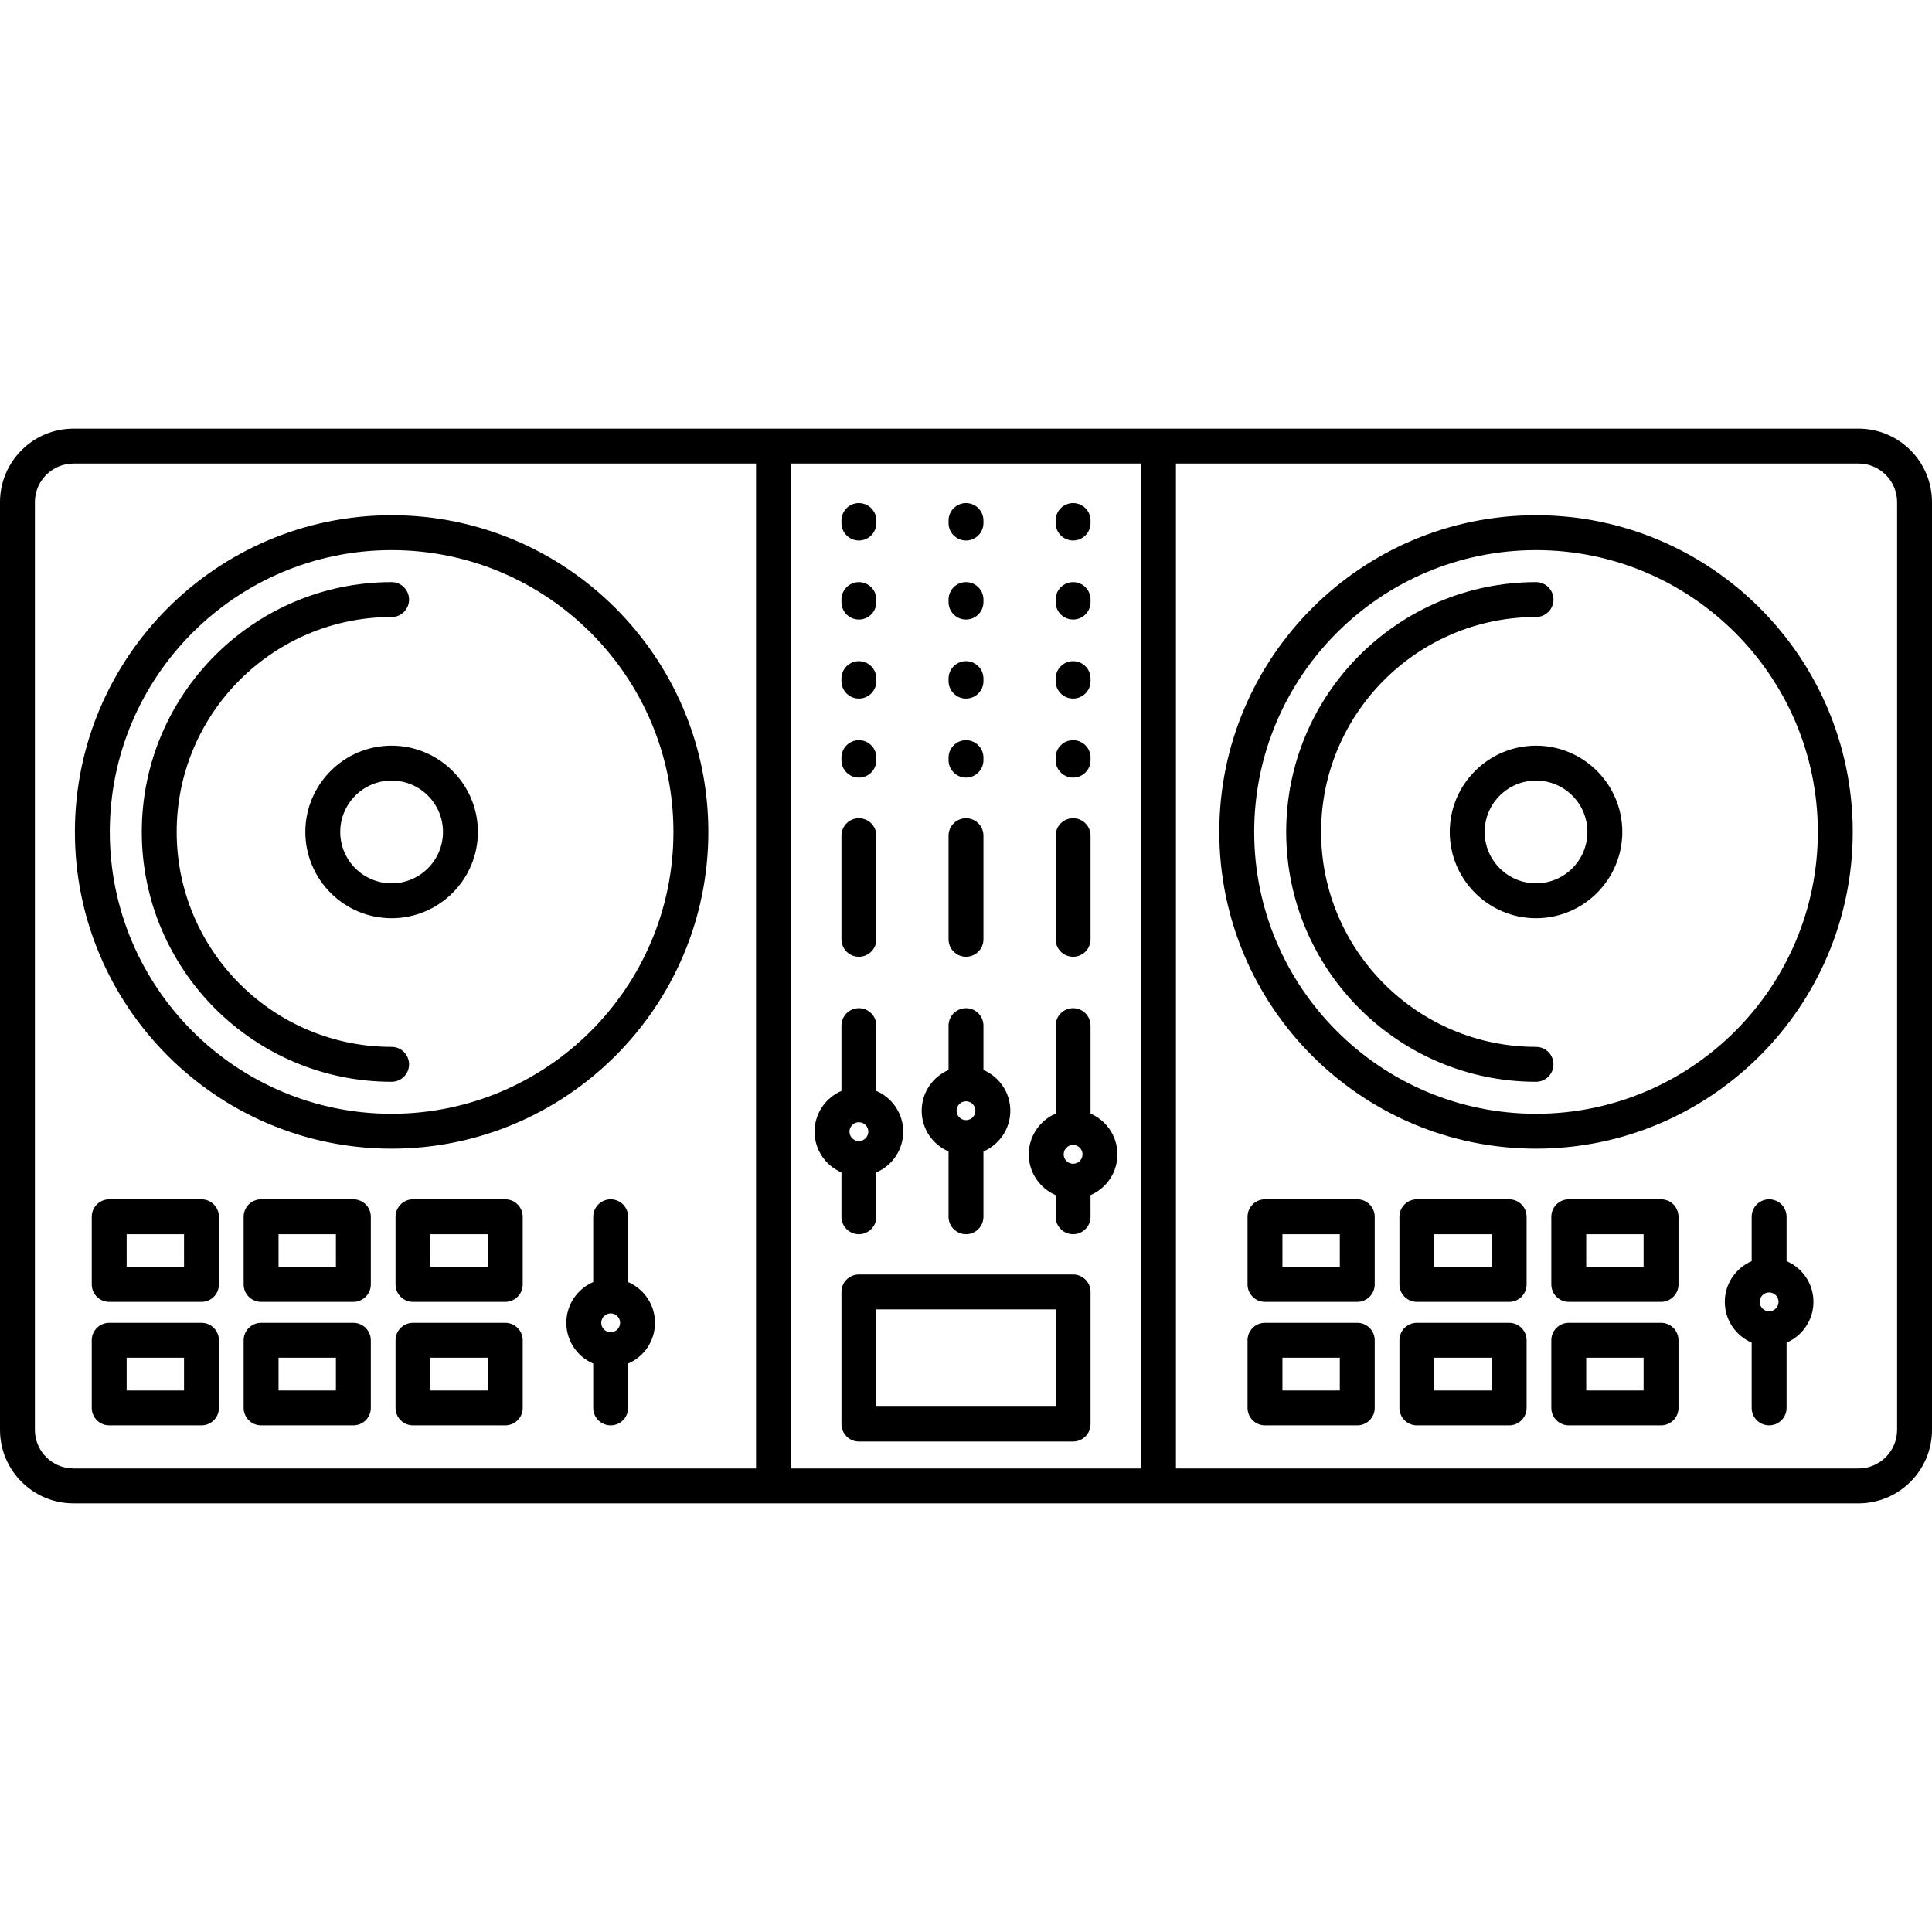
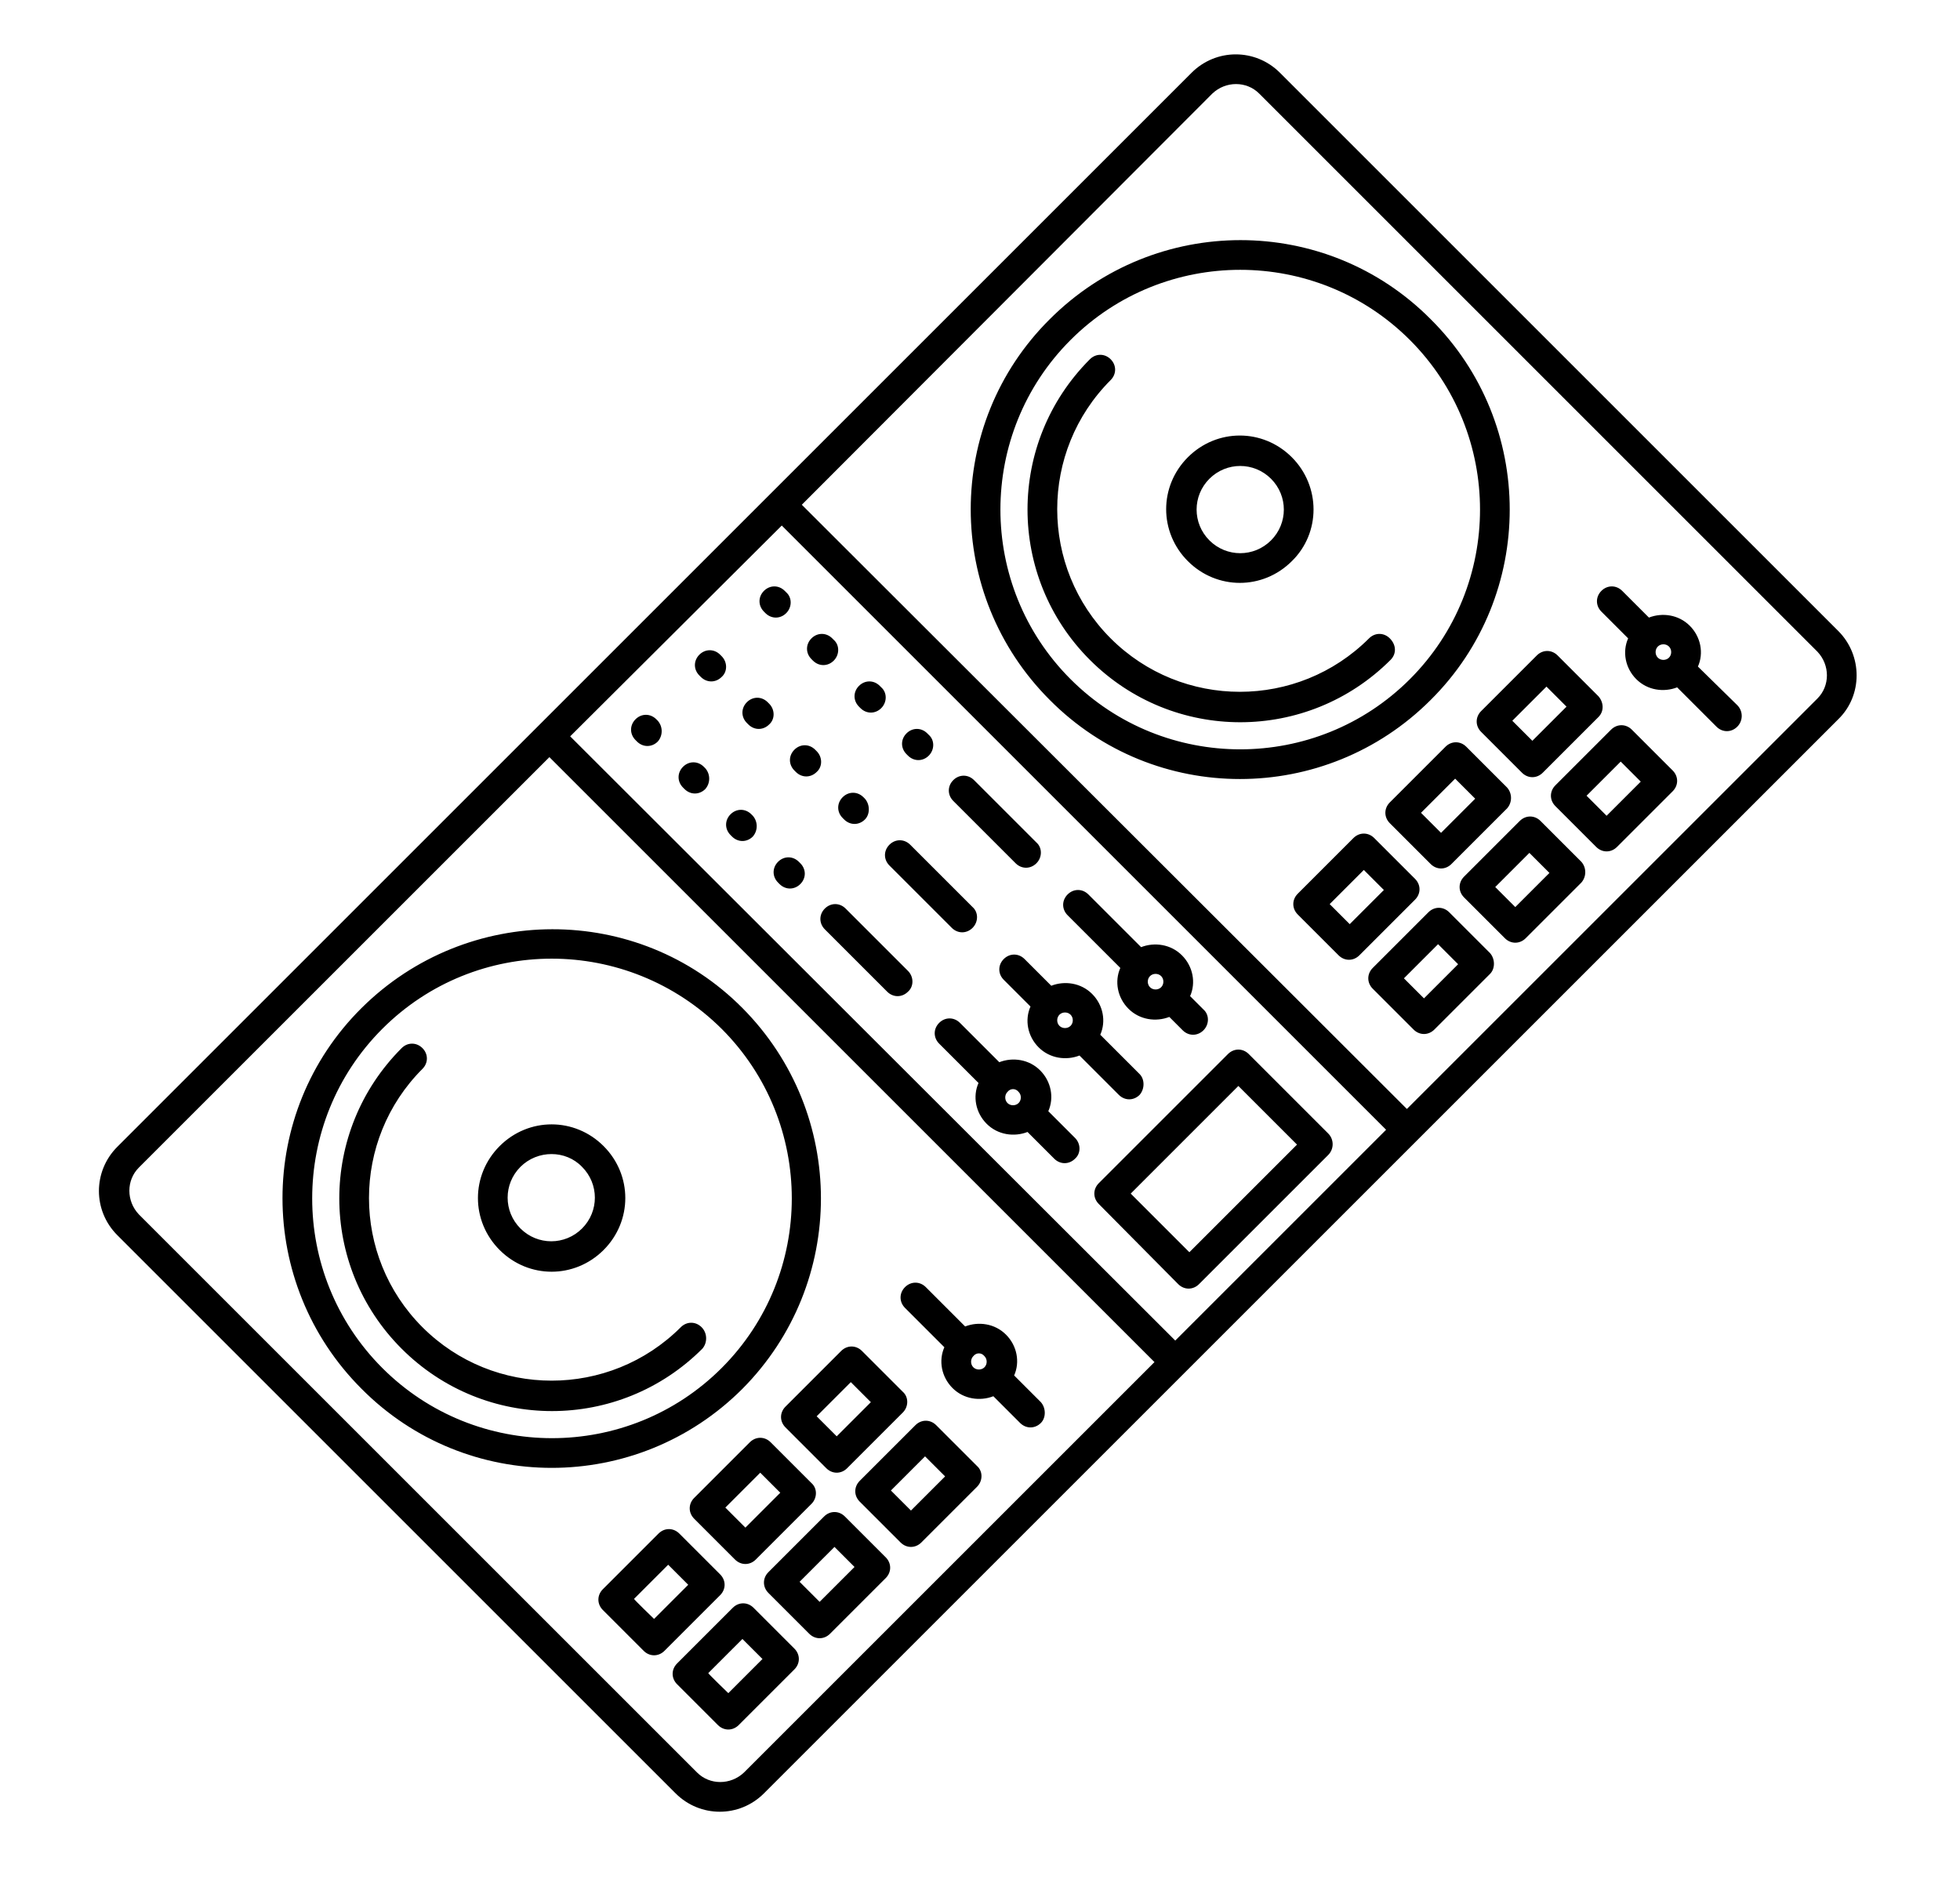
- <svg xmlns="http://www.w3.org/2000/svg" version="1.1" id="Capa_1" x="0px" y="0px" viewBox="0 0 221.437 221.437" style="enable-background:new 0 0 221.437 221.437;" xml:space="preserve">
-   <path d="M213.013,172.307H8.424c-4.645,0-8.424-3.779-8.424-8.424V57.554c0-4.646,3.779-8.425,8.424-8.425h204.589  c4.645,0,8.424,3.779,8.424,8.425v106.329C221.437,168.528,217.658,172.307,213.013,172.307z M134.782,168.307h78.231  c2.439,0,4.424-1.984,4.424-4.424V57.554c0-2.439-1.984-4.425-4.424-4.425h-78.231V168.307z M90.655,168.307h40.127V53.13H90.655  V168.307z M8.424,53.13C5.984,53.13,4,55.115,4,57.554v106.329c0,2.439,1.984,4.424,4.424,4.424h78.231V53.13H8.424z   M122.994,165.221h-24.55c-1.104,0-2-0.896-2-2v-15.146c0-1.104,0.896-2,2-2h24.55c1.104,0,2,0.896,2,2v15.146  C124.994,164.326,124.098,165.221,122.994,165.221z M100.443,161.221h20.55v-11.146h-20.55V161.221z M202.77,163.369  c-1.104,0-2-0.896-2-2v-7.485c-1.81-0.778-3.08-2.578-3.08-4.67s1.271-3.892,3.08-4.67v-5.084c0-1.104,0.896-2,2-2s2,0.896,2,2  v5.084c1.81,0.778,3.08,2.578,3.08,4.67s-1.271,3.892-3.08,4.67v7.485C204.77,162.473,203.875,163.369,202.77,163.369z   M202.77,148.134c-0.596,0-1.08,0.484-1.08,1.08s0.484,1.08,1.08,1.08s1.08-0.484,1.08-1.08S203.366,148.134,202.77,148.134z   M190.381,163.369h-10.576c-1.104,0-2-0.896-2-2v-7.754c0-1.104,0.896-2,2-2h10.576c1.104,0,2,0.896,2,2v7.754  C192.381,162.473,191.486,163.369,190.381,163.369z M181.805,159.369h6.576v-3.754h-6.576V159.369z M172.972,163.369h-10.576  c-1.104,0-2-0.896-2-2v-7.754c0-1.104,0.896-2,2-2h10.576c1.104,0,2,0.896,2,2v7.754  C174.972,162.473,174.077,163.369,172.972,163.369z M164.396,159.369h6.576v-3.754h-6.576V159.369z M155.563,163.369h-10.576  c-1.104,0-2-0.896-2-2v-7.754c0-1.104,0.896-2,2-2h10.576c1.104,0,2,0.896,2,2v7.754  C157.563,162.473,156.667,163.369,155.563,163.369z M146.986,159.369h6.576v-3.754h-6.576V159.369z M69.992,163.369  c-1.104,0-2-0.896-2-2v-5.084c-1.81-0.778-3.081-2.578-3.081-4.67s1.271-3.892,3.081-4.67v-7.485c0-1.104,0.896-2,2-2s2,0.896,2,2  v7.485c1.81,0.778,3.08,2.578,3.08,4.67s-1.271,3.892-3.08,4.67v5.084C71.992,162.473,71.097,163.369,69.992,163.369z   M69.992,150.535c-0.596,0-1.081,0.484-1.081,1.08s0.485,1.08,1.081,1.08s1.08-0.484,1.08-1.08S70.588,150.535,69.992,150.535z   M57.911,163.369H47.335c-1.104,0-2-0.896-2-2v-7.754c0-1.104,0.896-2,2-2h10.576c1.104,0,2,0.896,2,2v7.754  C59.911,162.473,59.016,163.369,57.911,163.369z M49.335,159.369h6.576v-3.754h-6.576V159.369z M40.502,163.369H29.925  c-1.104,0-2-0.896-2-2v-7.754c0-1.104,0.896-2,2-2h10.577c1.104,0,2,0.896,2,2v7.754C42.502,162.473,41.606,163.369,40.502,163.369z   M31.925,159.369h6.577v-3.754h-6.577V159.369z M23.092,163.369H12.516c-1.104,0-2-0.896-2-2v-7.754c0-1.104,0.896-2,2-2h10.576  c1.104,0,2,0.896,2,2v7.754C25.092,162.473,24.197,163.369,23.092,163.369z M14.516,159.369h6.576v-3.754h-6.576V159.369z   M190.381,149.214h-10.576c-1.104,0-2-0.896-2-2v-7.754c0-1.104,0.896-2,2-2h10.576c1.104,0,2,0.896,2,2v7.754  C192.381,148.318,191.486,149.214,190.381,149.214z M181.805,145.214h6.576v-3.754h-6.576V145.214z M172.972,149.214h-10.576  c-1.104,0-2-0.896-2-2v-7.754c0-1.104,0.896-2,2-2h10.576c1.104,0,2,0.896,2,2v7.754  C174.972,148.318,174.077,149.214,172.972,149.214z M164.396,145.214h6.576v-3.754h-6.576V145.214z M155.563,149.214h-10.576  c-1.104,0-2-0.896-2-2v-7.754c0-1.104,0.896-2,2-2h10.576c1.104,0,2,0.896,2,2v7.754  C157.563,148.318,156.667,149.214,155.563,149.214z M146.986,145.214h6.576v-3.754h-6.576V145.214z M57.911,149.214H47.335  c-1.104,0-2-0.896-2-2v-7.754c0-1.104,0.896-2,2-2h10.576c1.104,0,2,0.896,2,2v7.754C59.911,148.318,59.016,149.214,57.911,149.214z   M49.335,145.214h6.576v-3.754h-6.576V145.214z M40.502,149.214H29.925c-1.104,0-2-0.896-2-2v-7.754c0-1.104,0.896-2,2-2h10.577  c1.104,0,2,0.896,2,2v7.754C42.502,148.318,41.606,149.214,40.502,149.214z M31.925,145.214h6.577v-3.754h-6.577V145.214z   M23.092,149.214H12.516c-1.104,0-2-0.896-2-2v-7.754c0-1.104,0.896-2,2-2h10.576c1.104,0,2,0.896,2,2v7.754  C25.092,148.318,24.197,149.214,23.092,149.214z M14.516,145.214h6.576v-3.754h-6.576V145.214z M122.993,141.46  c-1.104,0-2-0.896-2-2v-2.482c-1.81-0.778-3.08-2.579-3.08-4.67c0-2.092,1.271-3.892,3.08-4.67v-10.087c0-1.104,0.896-2,2-2  s2,0.896,2,2v10.087c1.81,0.778,3.08,2.578,3.08,4.67s-1.271,3.892-3.081,4.67v2.482C124.993,140.564,124.098,141.46,122.993,141.46  z M122.994,131.227c-0.596,0-1.08,0.484-1.08,1.08s0.484,1.08,1.08,1.08s1.08-0.484,1.08-1.08S123.589,131.227,122.994,131.227z   M110.719,141.46c-1.104,0-2-0.896-2-2v-7.485c-1.81-0.778-3.08-2.578-3.08-4.67s1.271-3.892,3.08-4.67v-5.084c0-1.104,0.896-2,2-2  s2,0.896,2,2v5.084c1.81,0.778,3.08,2.578,3.08,4.67s-1.271,3.892-3.08,4.67v7.485C112.719,140.564,111.823,141.46,110.719,141.46z   M110.719,126.224c-0.596,0-1.08,0.484-1.08,1.08s0.484,1.08,1.08,1.08s1.08-0.484,1.08-1.08S111.314,126.224,110.719,126.224z   M98.443,141.46c-1.104,0-2-0.896-2-2v-5.084c-1.81-0.778-3.08-2.578-3.08-4.67s1.271-3.892,3.08-4.67v-7.485c0-1.104,0.896-2,2-2  s2,0.896,2,2v7.485c1.81,0.778,3.08,2.578,3.08,4.67s-1.271,3.892-3.08,4.67v5.084C100.443,140.564,99.548,141.46,98.443,141.46z   M98.443,128.626c-0.596,0-1.08,0.484-1.08,1.08s0.484,1.08,1.08,1.08s1.08-0.484,1.08-1.08S99.039,128.626,98.443,128.626z   M176.052,131.655c-20.016,0-36.301-16.285-36.301-36.302s16.285-36.301,36.301-36.301c20.017,0,36.301,16.284,36.301,36.301  S196.069,131.655,176.052,131.655z M176.052,63.052c-17.811,0-32.301,14.49-32.301,32.301c0,17.812,14.49,32.302,32.301,32.302  c17.811,0,32.301-14.49,32.301-32.302C208.354,77.543,193.863,63.052,176.052,63.052z M44.885,131.655  c-20.017,0-36.301-16.285-36.301-36.302s16.285-36.301,36.301-36.301c20.016,0,36.301,16.284,36.301,36.301  S64.901,131.655,44.885,131.655z M44.885,63.052c-17.811,0-32.301,14.49-32.301,32.301c0,17.812,14.49,32.302,32.301,32.302  c17.811,0,32.301-14.49,32.301-32.302C77.186,77.543,62.695,63.052,44.885,63.052z M176.052,123.988  c-15.789,0-28.634-12.846-28.634-28.635s12.845-28.634,28.634-28.634c1.104,0,2,0.896,2,2s-0.896,2-2,2  c-13.583,0-24.634,11.051-24.634,24.634c0,13.584,11.051,24.635,24.634,24.635c1.104,0,2,0.896,2,2S177.157,123.988,176.052,123.988  z M44.885,123.988c-15.789,0-28.635-12.846-28.635-28.635s12.846-28.634,28.635-28.634c1.104,0,2,0.896,2,2s-0.896,2-2,2  c-13.583,0-24.635,11.051-24.635,24.634c0,13.584,11.051,24.635,24.635,24.635c1.104,0,2,0.896,2,2S45.989,123.988,44.885,123.988z   M122.994,109.659c-1.104,0-2-0.896-2-2V95.783c0-1.104,0.896-2,2-2s2,0.896,2,2v11.876  C124.994,108.763,124.098,109.659,122.994,109.659z M110.719,109.659c-1.104,0-2-0.896-2-2V95.783c0-1.104,0.896-2,2-2s2,0.896,2,2  v11.876C112.719,108.763,111.823,109.659,110.719,109.659z M98.443,109.659c-1.104,0-2-0.896-2-2V95.783c0-1.104,0.896-2,2-2  s2,0.896,2,2v11.876C100.443,108.763,99.548,109.659,98.443,109.659z M176.052,105.243c-5.453,0-9.889-4.437-9.889-9.89  s4.436-9.889,9.889-9.889s9.889,4.436,9.889,9.889S181.505,105.243,176.052,105.243z M176.052,89.465  c-3.247,0-5.889,2.642-5.889,5.889c0,3.248,2.642,5.89,5.889,5.89s5.889-2.642,5.889-5.89  C181.941,92.106,179.299,89.465,176.052,89.465z M44.885,105.243c-5.453,0-9.889-4.437-9.889-9.89s4.436-9.889,9.889-9.889  c5.453,0,9.889,4.436,9.889,9.889S50.337,105.243,44.885,105.243z M44.885,89.465c-3.247,0-5.889,2.642-5.889,5.889  c0,3.248,2.642,5.89,5.889,5.89s5.889-2.642,5.889-5.89C50.773,92.106,48.132,89.465,44.885,89.465z M122.994,89.125  c-1.104,0-2-0.896-2-2v-0.287c0-1.104,0.896-2,2-2s2,0.896,2,2v0.287C124.994,88.229,124.098,89.125,122.994,89.125z   M110.719,89.125c-1.104,0-2-0.896-2-2v-0.287c0-1.104,0.896-2,2-2s2,0.896,2,2v0.287C112.719,88.229,111.823,89.125,110.719,89.125  z M98.443,89.125c-1.104,0-2-0.896-2-2v-0.287c0-1.104,0.896-2,2-2s2,0.896,2,2v0.287C100.443,88.229,99.548,89.125,98.443,89.125z   M122.994,80.066c-1.104,0-2-0.896-2-2v-0.287c0-1.104,0.896-2,2-2s2,0.896,2,2v0.287C124.994,79.171,124.098,80.066,122.994,80.066  z M110.719,80.066c-1.104,0-2-0.896-2-2v-0.287c0-1.104,0.896-2,2-2s2,0.896,2,2v0.287  C112.719,79.171,111.823,80.066,110.719,80.066z M98.443,80.066c-1.104,0-2-0.896-2-2v-0.287c0-1.104,0.896-2,2-2s2,0.896,2,2v0.287  C100.443,79.171,99.548,80.066,98.443,80.066z M122.994,71.007c-1.104,0-2-0.896-2-2v-0.287c0-1.104,0.896-2,2-2s2,0.896,2,2v0.287  C124.994,70.111,124.098,71.007,122.994,71.007z M110.719,71.007c-1.104,0-2-0.896-2-2v-0.287c0-1.104,0.896-2,2-2s2,0.896,2,2  v0.287C112.719,70.111,111.823,71.007,110.719,71.007z M98.443,71.007c-1.104,0-2-0.896-2-2v-0.287c0-1.104,0.896-2,2-2s2,0.896,2,2  v0.287C100.443,70.111,99.548,71.007,98.443,71.007z M122.994,61.948c-1.104,0-2-0.896-2-2v-0.287c0-1.104,0.896-2,2-2s2,0.896,2,2  v0.287C124.994,61.052,124.098,61.948,122.994,61.948z M110.719,61.948c-1.104,0-2-0.896-2-2v-0.287c0-1.104,0.896-2,2-2  s2,0.896,2,2v0.287C112.719,61.052,111.823,61.948,110.719,61.948z M98.443,61.948c-1.104,0-2-0.896-2-2v-0.287c0-1.104,0.896-2,2-2  s2,0.896,2,2v0.287C100.443,61.052,99.548,61.948,98.443,61.948z" />
-   <g>
- </g>
-   <g>
- </g>
-   <g>
- </g>
-   <g>
- </g>
-   <g>
- </g>
-   <g>
- </g>
-   <g>
- </g>
-   <g>
- </g>
-   <g>
- </g>
-   <g>
- </g>
-   <g>
- </g>
-   <g>
- </g>
-   <g>
- </g>
-   <g>
- </g>
-   <g>
- </g>
+ <svg xmlns="http://www.w3.org/2000/svg" version="1.1" id="Capa_1" x="0px" y="0px" viewBox="0 0 264 255" style="enable-background:new 0 0 264 255;" xml:space="preserve">
+   <path d="M247.6,96.9L102.9,241.6c-3.3,3.3-8.6,3.3-11.9,0l-75.2-75.2c-3.3-3.3-3.3-8.6,0-11.9L160.5,9.8c3.3-3.3,8.6-3.3,11.9,0  L247.6,85C250.9,88.3,250.9,93.7,247.6,96.9z M189.5,149.4l55.3-55.3c1.7-1.7,1.7-4.5,0-6.3l-75.2-75.2c-1.7-1.7-4.5-1.7-6.3,0  L108,68L189.5,149.4z M158.3,180.6l28.4-28.4l-81.4-81.4L76.8,99.2L158.3,180.6z M18.7,157.3c-1.7,1.7-1.7,4.5,0,6.3l75.2,75.2  c1.7,1.7,4.5,1.7,6.3,0l55.3-55.3L74,102L18.7,157.3z M178.9,155.6l-17.4,17.4c-0.8,0.8-2,0.8-2.8,0L148,162.2c-0.8-0.8-0.8-2,0-2.8  l17.4-17.4c0.8-0.8,2-0.8,2.8,0l10.7,10.7C179.7,153.5,179.7,154.8,178.9,155.6z M160.2,168.7l14.5-14.5l-7.9-7.9l-14.5,14.5  C152.3,160.8,160.2,168.7,160.2,168.7z M234,97.9c-0.8,0.8-2,0.8-2.8,0l-5.3-5.3c-1.8,0.7-4,0.4-5.5-1.1c-1.5-1.5-1.9-3.7-1.1-5.5  l-3.6-3.6c-0.8-0.8-0.8-2,0-2.8c0.8-0.8,2-0.8,2.8,0l3.6,3.6c1.8-0.7,4-0.4,5.5,1.1s1.9,3.7,1.1,5.5L234,95  C234.8,95.8,234.8,97.1,234,97.9z M223.3,87.1c-0.4,0.4-0.4,1.1,0,1.5c0.4,0.4,1.1,0.4,1.5,0c0.4-0.4,0.4-1.1,0-1.5  C224.4,86.7,223.7,86.7,223.3,87.1z M225.3,106.6l-7.5,7.5c-0.8,0.8-2,0.8-2.8,0l-5.5-5.5c-0.8-0.8-0.8-2,0-2.8l7.5-7.5  c0.8-0.8,2-0.8,2.8,0l5.5,5.5C226.1,104.6,226.1,105.8,225.3,106.6z M216.4,109.9l4.6-4.6l-2.7-2.7l-4.6,4.6L216.4,109.9z   M213,118.9l-7.5,7.5c-0.8,0.8-2,0.8-2.8,0l-5.5-5.5c-0.8-0.8-0.8-2,0-2.8l7.5-7.5c0.8-0.8,2-0.8,2.8,0l5.5,5.5  C213.7,116.9,213.7,118.1,213,118.9z M204.1,122.2l4.6-4.6l-2.7-2.7l-4.6,4.6L204.1,122.2z M200.7,131.2l-7.5,7.5  c-0.8,0.8-2,0.8-2.8,0l-5.5-5.5c-0.8-0.8-0.8-2,0-2.8l7.5-7.5c0.8-0.8,2-0.8,2.8,0l5.5,5.5C201.4,129.2,201.4,130.5,200.7,131.2z   M191.8,134.5l4.6-4.6l-2.7-2.7l-4.6,4.6L191.8,134.5z M140.2,191.7c-0.8,0.8-2,0.8-2.8,0l-3.6-3.6c-1.8,0.7-4,0.4-5.5-1.1  s-1.9-3.7-1.1-5.5l-5.3-5.3c-0.8-0.8-0.8-2,0-2.8c0.8-0.8,2-0.8,2.8,0l5.3,5.3c1.8-0.7,4-0.4,5.5,1.1s1.9,3.7,1.1,5.5l3.6,3.6  C140.9,189.7,140.9,191,140.2,191.7z M131.1,182.7c-0.4,0.4-0.4,1.1,0,1.5c0.4,0.4,1.1,0.4,1.5,0s0.4-1.1,0-1.5  C132.2,182.2,131.5,182.2,131.1,182.7z M131.6,200.3l-7.5,7.5c-0.8,0.8-2,0.8-2.8,0l-5.5-5.5c-0.8-0.8-0.8-2,0-2.8l7.5-7.5  c0.8-0.8,2-0.8,2.8,0l5.5,5.5C132.4,198.2,132.4,199.5,131.6,200.3z M122.7,203.5l4.6-4.6l-2.7-2.7l-4.6,4.6L122.7,203.5z   M119.3,212.6l-7.5,7.5c-0.8,0.8-2,0.8-2.8,0l-5.5-5.5c-0.8-0.8-0.8-2,0-2.8l7.5-7.5c0.8-0.8,2-0.8,2.8,0l5.5,5.5  C120.1,210.6,120.1,211.8,119.3,212.6z M110.4,215.8l4.7-4.7l-2.7-2.7l-4.7,4.7L110.4,215.8z M107,224.9l-7.5,7.5  c-0.8,0.8-2,0.8-2.8,0l-5.5-5.5c-0.8-0.8-0.8-2,0-2.8l7.5-7.5c0.8-0.8,2-0.8,2.8,0l5.5,5.5C107.8,222.9,107.8,224.1,107,224.9z   M98.1,228.1l4.6-4.6l-2.7-2.7l-4.6,4.6C95.4,225.5,98.1,228.1,98.1,228.1z M215.3,96.6l-7.5,7.5c-0.8,0.8-2,0.8-2.8,0l-5.5-5.5  c-0.8-0.8-0.8-2,0-2.8l7.5-7.5c0.8-0.8,2-0.8,2.8,0l5.5,5.5C216,94.6,216.1,95.8,215.3,96.6z M206.4,99.8l4.6-4.6l-2.7-2.7l-4.6,4.6  L206.4,99.8z M203,108.9l-7.5,7.5c-0.8,0.8-2,0.8-2.8,0l-5.5-5.5c-0.8-0.8-0.8-2,0-2.8l7.5-7.5c0.8-0.8,2-0.8,2.8,0l5.5,5.5  C203.7,106.9,203.7,108.1,203,108.9z M194.1,112.2l4.6-4.6l-2.7-2.7l-4.6,4.6L194.1,112.2z M190.6,121.2l-7.5,7.5  c-0.8,0.8-2,0.8-2.8,0l-5.5-5.5c-0.8-0.8-0.8-2,0-2.8l7.5-7.5c0.8-0.8,2-0.8,2.8,0l5.5,5.5C191.4,119.2,191.4,120.4,190.6,121.2z   M181.8,124.5l4.6-4.6l-2.7-2.7l-4.6,4.6L181.8,124.5z M121.6,190.3l-7.5,7.5c-0.8,0.8-2,0.8-2.8,0l-5.5-5.5c-0.8-0.8-0.8-2,0-2.8  l7.5-7.5c0.8-0.8,2-0.8,2.8,0l5.5,5.5C122.4,188.2,122.4,189.5,121.6,190.3z M112.7,193.5l4.6-4.6l-2.7-2.7l-4.6,4.6L112.7,193.5z   M109.3,202.6l-7.5,7.5c-0.8,0.8-2,0.8-2.8,0l-5.5-5.5c-0.8-0.8-0.8-2,0-2.8l7.5-7.5c0.8-0.8,2-0.8,2.8,0l5.5,5.5  C110.1,200.5,110.1,201.8,109.3,202.6z M100.4,205.8l4.7-4.7l-2.7-2.7l-4.7,4.7L100.4,205.8z M97,214.9l-7.5,7.5  c-0.8,0.8-2,0.8-2.8,0l-5.5-5.5c-0.8-0.8-0.8-2,0-2.8l7.5-7.5c0.8-0.8,2-0.8,2.8,0l5.5,5.5C97.8,212.9,97.8,214.1,97,214.9z   M88.1,218.1l4.6-4.6l-2.7-2.7l-4.6,4.6C85.4,215.5,88.1,218.1,88.1,218.1z M162.1,138.8c-0.8,0.8-2,0.8-2.8,0l-1.8-1.8  c-1.8,0.7-4,0.4-5.5-1.1c-1.5-1.5-1.9-3.7-1.1-5.5l-7.1-7.1c-0.8-0.8-0.8-2,0-2.8c0.8-0.8,2-0.8,2.8,0l7.1,7.1  c1.8-0.7,4-0.4,5.5,1.1c1.5,1.5,1.9,3.7,1.1,5.5l1.8,1.8C162.9,136.7,162.9,138,162.1,138.8z M154.9,131.5c-0.4,0.4-0.4,1.1,0,1.5  c0.4,0.4,1.1,0.4,1.5,0c0.4-0.4,0.4-1.1,0-1.5C156,131.1,155.3,131.1,154.9,131.5z M153.5,147.5c-0.8,0.8-2,0.8-2.8,0l-5.3-5.3  c-1.8,0.7-4,0.4-5.5-1.1s-1.9-3.7-1.1-5.5l-3.6-3.6c-0.8-0.8-0.8-2,0-2.8s2-0.8,2.8,0l3.6,3.6c1.8-0.7,4-0.4,5.5,1.1  c1.5,1.5,1.9,3.7,1.1,5.5l5.3,5.3C154.2,145.4,154.2,146.7,153.5,147.5z M142.7,136.7c-0.4,0.4-0.4,1.1,0,1.5c0.4,0.4,1.1,0.4,1.5,0  s0.4-1.1,0-1.5C143.8,136.3,143.1,136.3,142.7,136.7z M144.8,156.1c-0.8,0.8-2,0.8-2.8,0l-3.6-3.6c-1.8,0.7-4,0.4-5.5-1.1  s-1.9-3.7-1.1-5.5l-5.3-5.3c-0.8-0.8-0.8-2,0-2.8c0.8-0.8,2-0.8,2.8,0l5.3,5.3c1.8-0.7,4-0.4,5.5,1.1s1.9,3.7,1.1,5.5l3.6,3.6  C145.6,154.1,145.6,155.4,144.8,156.1z M135.7,147.1c-0.4,0.4-0.4,1.1,0,1.5c0.4,0.4,1.1,0.4,1.5,0s0.4-1.1,0-1.5  C136.8,146.6,136.1,146.6,135.7,147.1z M192.7,94.3c-14.2,14.2-37.2,14.2-51.3,0c-14.2-14.2-14.2-37.2,0-51.3  c14.2-14.2,37.2-14.2,51.3,0C206.9,57.1,206.9,80.2,192.7,94.3z M144.2,45.8c-12.6,12.6-12.6,33.1,0,45.7  c12.6,12.6,33.1,12.6,45.7,0c12.6-12.6,12.6-33.1,0-45.7C177.3,33.2,156.8,33.2,144.2,45.8z M100,187.1c-14.2,14.2-37.2,14.2-51.3,0  c-14.2-14.2-14.2-37.2,0-51.3s37.2-14.2,51.3,0S114.1,172.9,100,187.1z M51.5,138.6c-12.6,12.6-12.6,33.1,0,45.7  c12.6,12.6,33.1,12.6,45.7,0c12.6-12.6,12.6-33.1,0-45.7C84.5,126,64.1,126,51.5,138.6z M187.3,88.9c-11.2,11.2-29.3,11.2-40.5,0  c-11.2-11.2-11.2-29.3,0-40.5c0.8-0.8,2-0.8,2.8,0s0.8,2,0,2.8c-9.6,9.6-9.6,25.2,0,34.8c9.6,9.6,25.2,9.6,34.8,0  c0.8-0.8,2-0.8,2.8,0C188.1,86.9,188.1,88.1,187.3,88.9z M94.6,181.7c-11.2,11.2-29.3,11.2-40.5,0s-11.2-29.3,0-40.5  c0.8-0.8,2-0.8,2.8,0s0.8,2,0,2.8c-9.6,9.6-9.6,25.2,0,34.8c9.6,9.6,25.2,9.6,34.8,0c0.8-0.8,2-0.8,2.8,0  C95.3,179.6,95.3,180.9,94.6,181.7z M139.6,116.3c-0.8,0.8-2,0.8-2.8,0l-8.4-8.4c-0.8-0.8-0.8-2,0-2.8c0.8-0.8,2-0.8,2.8,0l8.4,8.4  C140.4,114.2,140.4,115.5,139.6,116.3z M131,125c-0.8,0.8-2,0.8-2.8,0l-8.4-8.4c-0.8-0.8-0.8-2,0-2.8c0.8-0.8,2-0.8,2.8,0l8.4,8.4  C131.8,122.9,131.8,124.2,131,125z M122.3,133.6c-0.8,0.8-2,0.8-2.8,0l-8.4-8.4c-0.8-0.8-0.8-2,0-2.8c0.8-0.8,2-0.8,2.8,0l8.4,8.4  C123.1,131.6,123.1,132.9,122.3,133.6z M174,75.6c-3.9,3.9-10.1,3.9-14,0s-3.9-10.1,0-14c3.9-3.9,10.1-3.9,14,0S177.9,71.8,174,75.6  z M162.9,64.5c-2.3,2.3-2.3,6,0,8.3c2.3,2.3,6,2.3,8.3,0c2.3-2.3,2.3-6,0-8.3C168.9,62.2,165.2,62.2,162.9,64.5z M81.3,168.4  c-3.9,3.9-10.1,3.9-14,0c-3.9-3.9-3.9-10.1,0-14c3.9-3.9,10.1-3.9,14,0C85.2,158.3,85.2,164.5,81.3,168.4z M70.1,157.2  c-2.3,2.3-2.3,6,0,8.3c2.3,2.3,6,2.3,8.3,0c2.3-2.3,2.3-6,0-8.3C76.2,154.9,72.4,154.9,70.1,157.2z M125.1,101.8  c-0.8,0.8-2,0.8-2.8,0l-0.2-0.2c-0.8-0.8-0.8-2,0-2.8c0.8-0.8,2-0.8,2.8,0l0.2,0.2C125.9,99.7,125.9,101,125.1,101.8z M116.5,110.4  c-0.8,0.8-2,0.8-2.8,0l-0.2-0.2c-0.8-0.8-0.8-2,0-2.8c0.8-0.8,2-0.8,2.8,0l0.2,0.2C117.2,108.4,117.2,109.7,116.5,110.4z   M107.8,119.1c-0.8,0.8-2,0.8-2.8,0l-0.2-0.2c-0.8-0.8-0.8-2,0-2.8c0.8-0.8,2-0.8,2.8,0l0.2,0.2  C108.6,117.1,108.6,118.3,107.8,119.1z M118.7,95.4c-0.8,0.8-2,0.8-2.8,0l-0.2-0.2c-0.8-0.8-0.8-2,0-2.8c0.8-0.8,2-0.8,2.8,0  l0.2,0.2C119.5,93.3,119.5,94.6,118.7,95.4z M110,104c-0.8,0.8-2,0.8-2.8,0l-0.2-0.2c-0.8-0.8-0.8-2,0-2.8c0.8-0.8,2-0.8,2.8,0  l0.2,0.2C110.8,102,110.8,103.3,110,104z M101.4,112.7c-0.8,0.8-2,0.8-2.8,0l-0.2-0.2c-0.8-0.8-0.8-2,0-2.8c0.8-0.8,2-0.8,2.8,0  l0.2,0.2C102.1,110.7,102.1,111.9,101.4,112.7z M112.3,89c-0.8,0.8-2,0.8-2.8,0l-0.2-0.2c-0.8-0.8-0.8-2,0-2.8c0.8-0.8,2-0.8,2.8,0  l0.2,0.2C113.1,86.9,113.1,88.2,112.3,89z M103.6,97.6c-0.8,0.8-2,0.8-2.8,0l-0.2-0.2c-0.8-0.8-0.8-2,0-2.8c0.8-0.8,2-0.8,2.8,0  l0.2,0.2C104.4,95.6,104.4,96.9,103.6,97.6z M95,106.3c-0.8,0.8-2,0.8-2.8,0l-0.2-0.2c-0.8-0.8-0.8-2,0-2.8c0.8-0.8,2-0.8,2.8,0  l0.2,0.2C95.7,104.3,95.7,105.5,95,106.3z M105.9,82.6c-0.8,0.8-2,0.8-2.8,0l-0.2-0.2c-0.8-0.8-0.8-2,0-2.8c0.8-0.8,2-0.8,2.8,0  l0.2,0.2C106.7,80.5,106.7,81.8,105.9,82.6z M97.2,91.2c-0.8,0.8-2,0.8-2.8,0L94.2,91c-0.8-0.8-0.8-2,0-2.8c0.8-0.8,2-0.8,2.8,0  l0.2,0.2C98,89.2,98,90.5,97.2,91.2z M88.6,99.9c-0.8,0.8-2,0.8-2.8,0l-0.2-0.2c-0.8-0.8-0.8-2,0-2.8c0.8-0.8,2-0.8,2.8,0l0.2,0.2  C89.3,97.9,89.3,99.1,88.6,99.9z" />
</svg>
